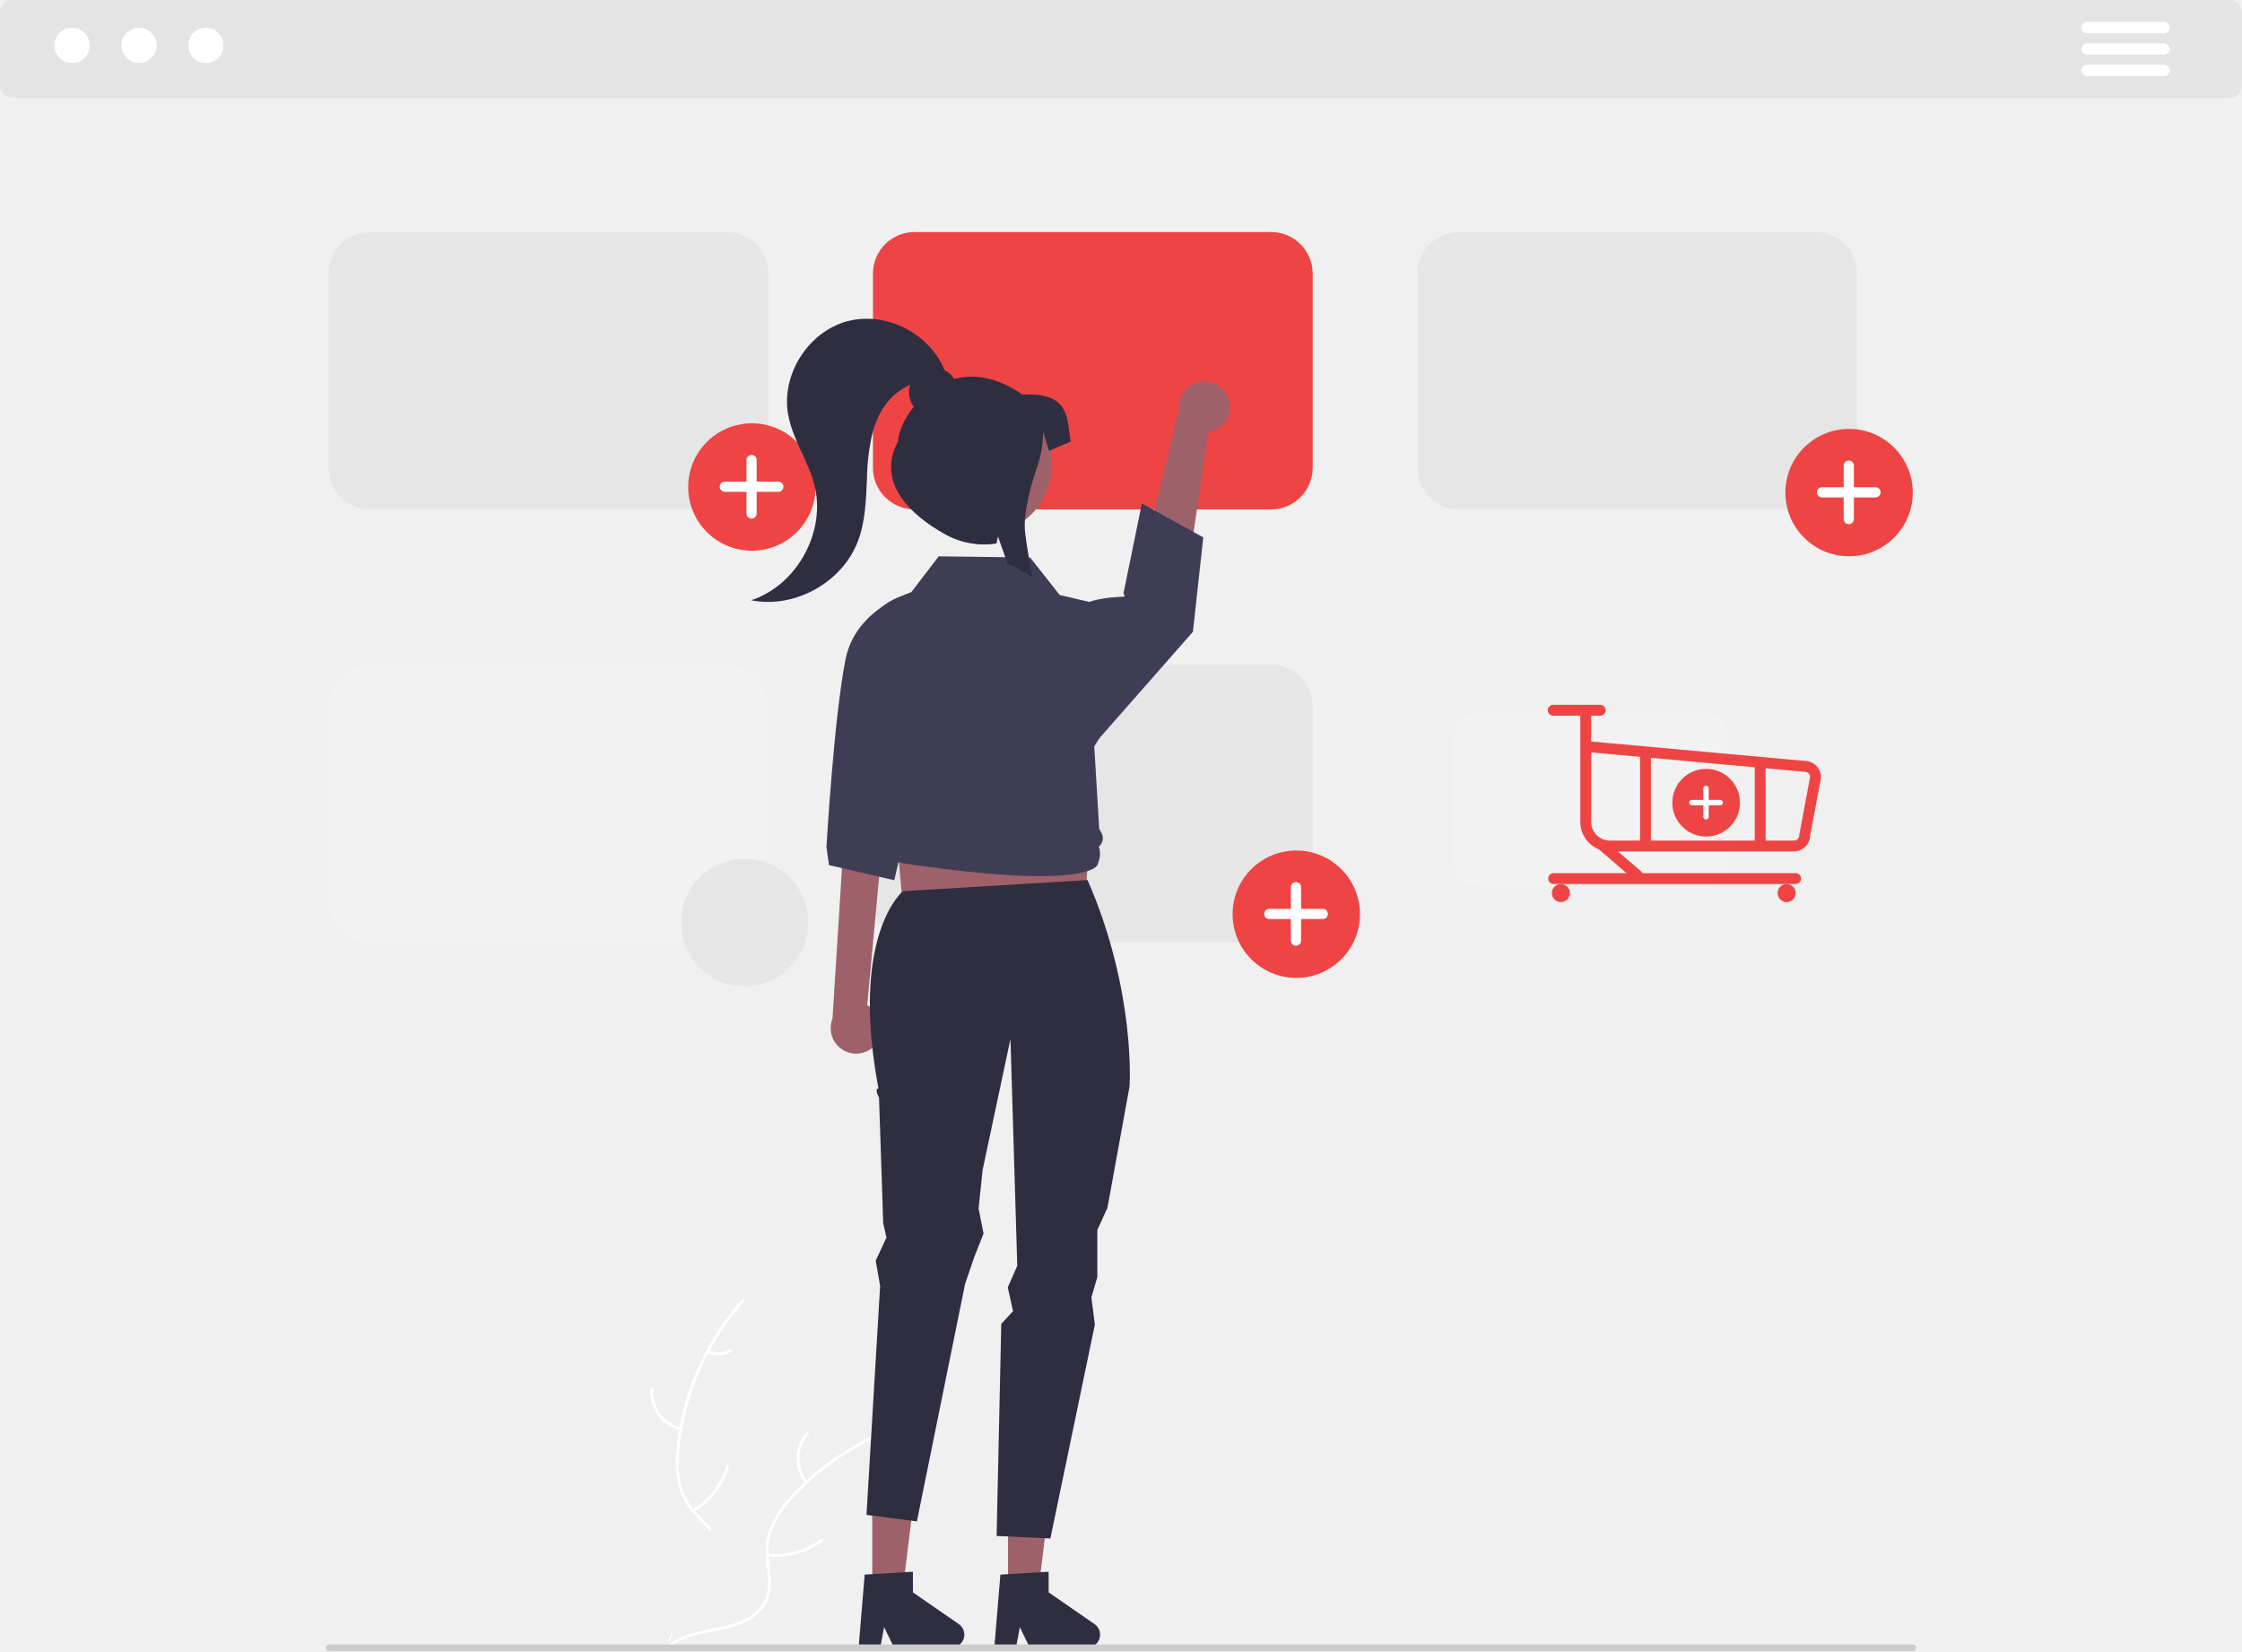
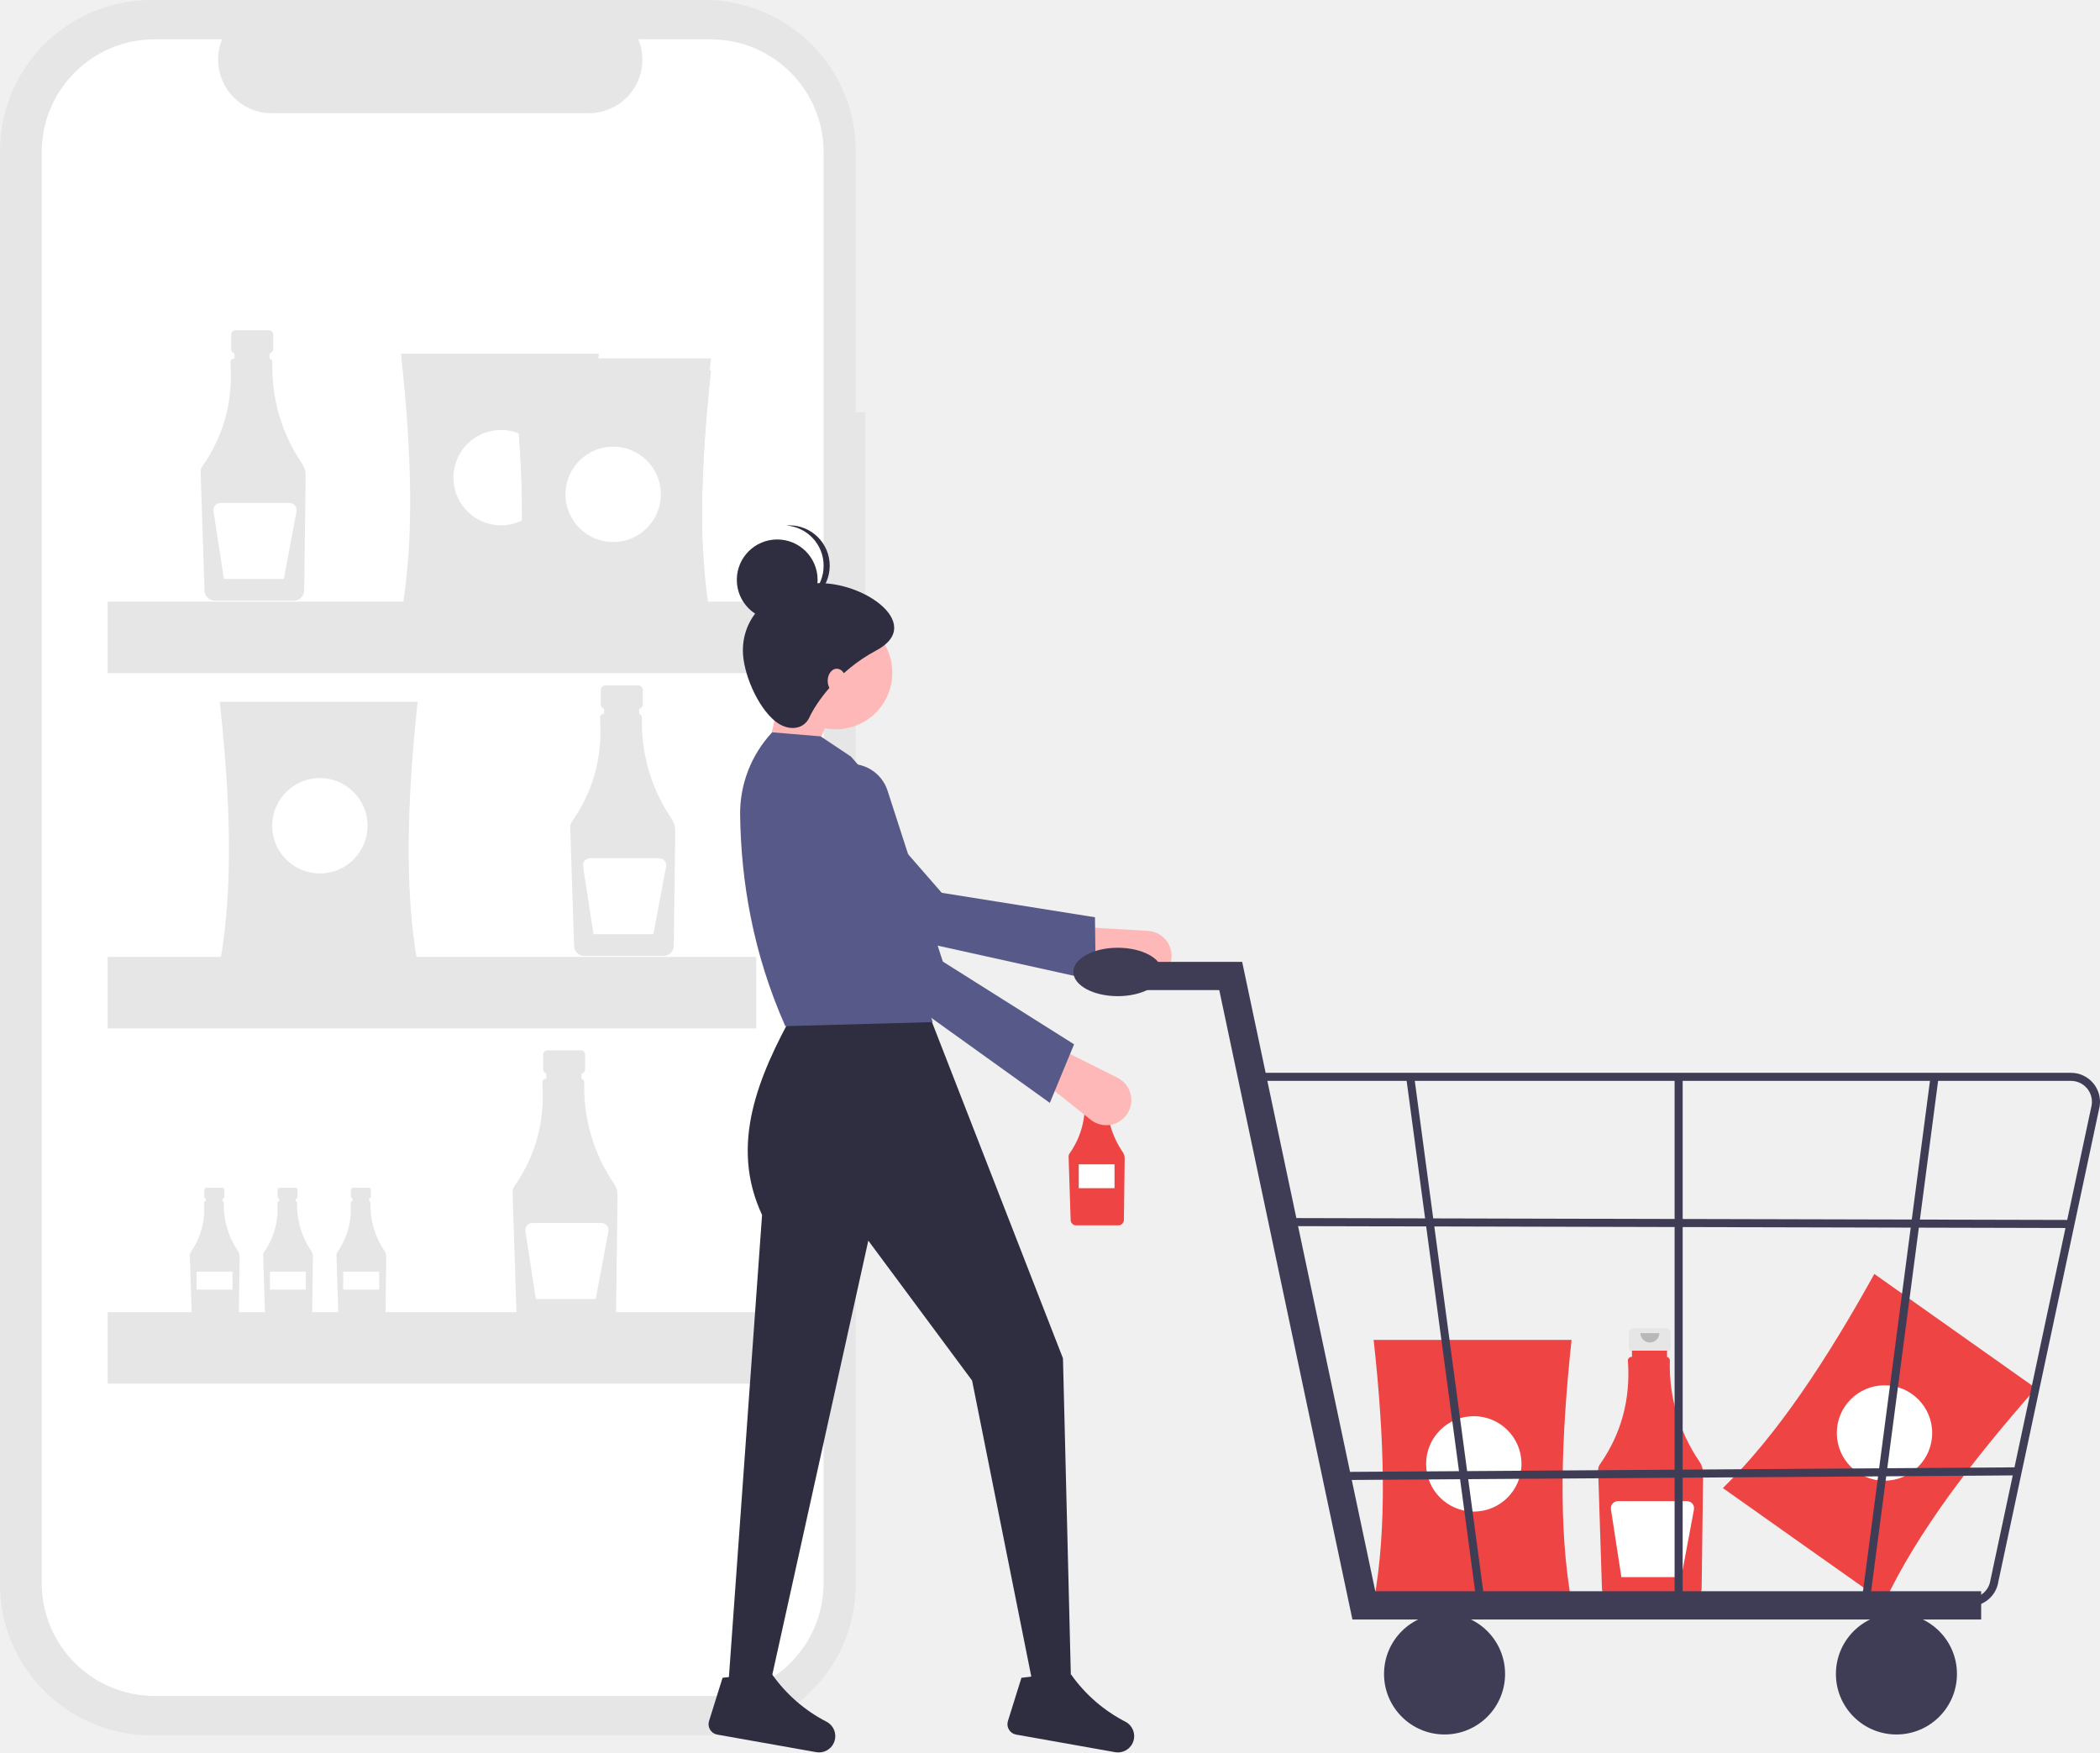
- <svg xmlns="http://www.w3.org/2000/svg" data-name="Layer 1" width="803.052" height="591.375" viewBox="0 0 803.052 591.375">
-   <path d="M997.078,189.375H202.922a4.453,4.453,0,0,1-4.448-4.448v-26.166a4.453,4.453,0,0,1,4.448-4.448H997.078a4.453,4.453,0,0,1,4.448,4.448V184.927A4.453,4.453,0,0,1,997.078,189.375Z" transform="translate(-198.4738 -154.3125)" fill="#e4e4e4" />
-   <circle id="a35e044f-57c7-4e60-ba2c-0b63f07d3a91" data-name="a7a88a4d-66b2-4c09-a29b-e65e87e57a01" cx="25.815" cy="16.255" r="6.316" fill="#fff" />
-   <circle id="b8ca9947-3ca9-4995-aa34-7c8526cbf832" data-name="ecd091ab-fa27-42b2-b94f-bd1073aab054" cx="49.787" cy="16.255" r="6.316" fill="#fff" />
-   <circle id="a31b64b8-966e-40be-99c3-e775622dac5b" data-name="a332723e-32dc-4e13-8ae5-d2643a7feb7f" cx="73.76" cy="16.255" r="6.316" fill="#fff" />
-   <path d="M973.591,166.221H945.987a2.045,2.045,0,0,1,0-4.089h27.604a2.045,2.045,0,0,1,.008,4.089Z" transform="translate(-198.4738 -154.3125)" fill="#fff" />
-   <path d="M973.591,173.889H945.987a2.045,2.045,0,0,1,0-4.089h27.604a2.045,2.045,0,0,1,.008,4.089Z" transform="translate(-198.4738 -154.3125)" fill="#fff" />
-   <path d="M973.591,181.556H945.987a2.045,2.045,0,0,1,0-4.09h27.604a2.045,2.045,0,0,1,.008,4.09Z" transform="translate(-198.4738 -154.3125)" fill="#fff" />
-   <path d="M424.917,674.276c2.922-23.498,17.485-46.651,39.895-54.298a109.098,109.098,0,0,0,.005,74.904c3.444,9.315,8.244,19.316,5.004,28.704-2.015,5.841-6.946,10.311-12.457,13.105-5.511,2.794-11.628,4.126-17.668,5.432l-1.189.983C428.92,721.456,421.995,697.775,424.917,674.276Z" transform="translate(-198.4738 -154.3125)" fill="#f0f0f0" />
-   <path d="M465.034,620.423a93.25,93.25,0,0,0-23.182,52.481,40.156,40.156,0,0,0,.457,12.574,23.032,23.032,0,0,0,5.728,10.683c2.582,2.837,5.551,5.439,7.399,8.854a14.102,14.102,0,0,1,.689,11.513c-1.631,4.678-4.846,8.491-8.119,12.111-3.634,4.019-7.473,8.135-9.018,13.463-.187.646-1.178.317-.991-.327,2.688-9.27,11.686-14.535,15.977-22.884,2.002-3.896,2.843-8.419.966-12.531-1.642-3.596-4.701-6.283-7.34-9.132a24.577,24.577,0,0,1-5.99-10.237,37.123,37.123,0,0,1-.939-12.51,90.469,90.469,0,0,1,6.607-27.493A94.904,94.904,0,0,1,464.344,619.641c.446-.5,1.134.286.691.783Z" transform="translate(-198.4738 -154.3125)" fill="#fff" />
-   <path d="M442.134,666.589A13.991,13.991,0,0,1,431.484,651.933a.522.522,0,0,1,1.043.052,12.955,12.955,0,0,0,9.934,13.612C443.114,665.753,442.783,666.743,442.134,666.589Z" transform="translate(-198.4738 -154.3125)" fill="#fff" />
-   <path d="M446.539,694.895a26.965,26.965,0,0,0,12.042-15.53c.189-.645,1.18-.317.991.327a28.048,28.048,0,0,1-12.563,16.135C446.43,696.17,445.964,695.236,446.539,694.895Z" transform="translate(-198.4738 -154.3125)" fill="#fff" />
-   <path d="M452.334,637.954a7.919,7.919,0,0,0,7.505-.381c.574-.35,1.04.584.469.932a8.874,8.874,0,0,1-8.301.44.539.539,0,0,1-.332-.659A.524.524,0,0,1,452.334,637.954Z" transform="translate(-198.4738 -154.3125)" fill="#fff" />
-   <path d="M533.121,661.949c-.352.229-.704.458-1.057.696a104.292,104.292,0,0,0-13.335,10.411c-.326.291-.652.59-.969.89a109.948,109.948,0,0,0-23.878,32.687,106.772,106.772,0,0,0-5.849,15.132c-2.158,7.161-3.928,15.097-8.2,20.954a18.318,18.318,0,0,1-1.427,1.762H439.8c-.088-.044-.176-.079-.264-.123l-1.541.07c.062-.273.132-.555.194-.828.035-.159.079-.317.114-.476.026-.106.053-.211.071-.308.009-.035.018-.07.026-.097.018-.097.044-.185.062-.273q.581-2.365,1.198-4.73c0-.009,0-.009.009-.018a156.995,156.995,0,0,1,13.212-34.686c.176-.326.352-.661.546-.987a101.885,101.885,0,0,1,9.152-13.881,90.071,90.071,0,0,1,5.998-6.861,74.901,74.901,0,0,1,18.743-14.04c13.846-7.311,29.877-10.112,44.674-5.646C532.373,661.712,532.743,661.826,533.121,661.949Z" transform="translate(-198.4738 -154.3125)" fill="#f0f0f0" />
-   <path d="M533.035,662.439A93.25,93.25,0,0,0,482.928,690.386a40.157,40.157,0,0,0-7.205,10.314,23.032,23.032,0,0,0-1.858,11.978c.354,3.819,1.158,7.685.577,11.524a14.103,14.103,0,0,1-6.381,9.607c-4.119,2.753-8.981,3.862-13.774,4.782-5.321,1.021-10.865,1.997-15.306,5.32-.538.403-1.132-.456-.594-.858,7.727-5.783,18.082-4.569,26.535-8.652,3.944-1.905,7.338-5.01,8.316-9.424.854-3.86.029-7.847-.363-11.711a24.577,24.577,0,0,1,1.38-11.78,37.125,37.125,0,0,1,6.782-10.553,90.47,90.47,0,0,1,21.828-17.973,94.904,94.904,0,0,1,30.09-11.561c.657-.13.733.911.08,1.041Z" transform="translate(-198.4738 -154.3125)" fill="#fff" />
-   <path d="M486.955,685.512a13.99,13.99,0,0,1,.321-18.113c.445-.502,1.247.166.801.669a12.955,12.955,0,0,0-.264,16.85C488.241,685.435,487.38,686.026,486.955,685.512Z" transform="translate(-198.4738 -154.3125)" fill="#fff" />
-   <path d="M473.43,710.765a26.966,26.966,0,0,0,18.965-5.15c.54-.401,1.133.458.594.858a28.048,28.048,0,0,1-19.746,5.319C472.575,711.718,472.765,710.691,473.43,710.765Z" transform="translate(-198.4738 -154.3125)" fill="#fff" />
-   <path d="M512.339,668.791a7.919,7.919,0,0,0,6.222,4.214c.669.066.479,1.092-.186,1.027a8.874,8.874,0,0,1-6.893-4.647.539.539,0,0,1,.132-.726.524.524,0,0,1,.726.132Z" transform="translate(-198.4738 -154.3125)" fill="#fff" />
-   <path d="M458.767,336.757H331.041a14.904,14.904,0,0,1-14.887-14.888V252.304A14.903,14.903,0,0,1,331.041,237.417H458.767a14.903,14.903,0,0,1,14.887,14.887v69.565A14.904,14.904,0,0,1,458.767,336.757Z" transform="translate(-198.4738 -154.3125)" fill="#e6e6e6" />
-   <path d="M653.767,336.757H526.041a14.904,14.904,0,0,1-14.887-14.888V252.304A14.903,14.903,0,0,1,526.041,237.417H653.767a14.903,14.903,0,0,1,14.887,14.887v69.565A14.904,14.904,0,0,1,653.767,336.757Z" transform="translate(-198.4738 -154.3125)" fill="#ef4444" />
-   <path d="M848.767,336.757H721.041a14.904,14.904,0,0,1-14.887-14.888V252.304A14.903,14.903,0,0,1,721.041,237.417H848.767a14.903,14.903,0,0,1,14.887,14.887v69.565A14.904,14.904,0,0,1,848.767,336.757Z" transform="translate(-198.4738 -154.3125)" fill="#e6e6e6" />
-   <path d="M458.767,491.757H331.041a14.904,14.904,0,0,1-14.887-14.888V407.304A14.903,14.903,0,0,1,331.041,392.417H458.767a14.903,14.903,0,0,1,14.887,14.887v69.565A14.904,14.904,0,0,1,458.767,491.757Z" transform="translate(-198.4738 -154.3125)" fill="#f2f2f2" />
-   <path d="M653.767,491.757H526.041a14.904,14.904,0,0,1-14.887-14.888V407.304A14.903,14.903,0,0,1,526.041,392.417H653.767a14.903,14.903,0,0,1,14.887,14.887v69.565A14.904,14.904,0,0,1,653.767,491.757Z" transform="translate(-198.4738 -154.3125)" fill="#e6e6e6" />
-   <g id="e3e4f7c8-e232-44d3-85d4-7e764218aef0" data-name="aa405d94-515b-444f-88dd-2c52df39214d">
-     <circle id="fcc64bf3-a6e1-406f-af2a-c5c9529d985b" data-name="ede3a9f0-5e02-4455-ac7e-751a5f8c3692" cx="464.312" cy="327.433" r="22.812" fill="#ef4444" />
-     <path id="a515bf60-7ad9-4961-925b-281b4504c434-355" data-name="ba039ca8-d148-45ed-9781-bacb7304e881" d="M672.258,479.83h-7.756v-7.756a1.825,1.825,0,0,0-1.825-1.825h0a1.825,1.825,0,0,0-1.825,1.825v7.756h-7.756a1.825,1.825,0,0,0-1.825,1.825h0a1.825,1.825,0,0,0,1.825,1.825h7.756v7.756a1.825,1.825,0,0,0,1.825,1.825h0a1.825,1.825,0,0,0,1.825-1.825V483.48h7.756a1.825,1.825,0,0,0,1.825-1.825h0a1.825,1.825,0,0,0-1.825-1.825h0Z" transform="translate(-198.4738 -154.3125)" fill="#fff" />
-   </g>
-   <g id="e103fff6-fe82-4519-942e-bf1bf1b0aca3" data-name="bbf41f8a-587e-4352-8304-6d86282586e3">
-     <circle id="add300b1-303e-47da-8a54-54886e1d1e76" data-name="e4c91425-bc08-43ed-9b2d-9a6452dd6ab0" cx="662.312" cy="176.433" r="22.812" fill="#ef4444" />
-     <path id="ac71a829-1528-4702-ba68-9cb7b8b12af7-356" data-name="b08e8960-896e-4763-a2dc-6c3da3e5d175" d="M870.258,328.83h-7.756v-7.756a1.825,1.825,0,0,0-1.825-1.825h0a1.825,1.825,0,0,0-1.825,1.825v7.756h-7.756a1.825,1.825,0,0,0-1.825,1.825h0a1.825,1.825,0,0,0,1.825,1.825h7.756v7.756a1.825,1.825,0,0,0,1.825,1.825h0a1.825,1.825,0,0,0,1.825-1.825V332.48h7.756a1.825,1.825,0,0,0,1.825-1.825h0a1.825,1.825,0,0,0-1.825-1.825h0Z" transform="translate(-198.4738 -154.3125)" fill="#fff" />
-   </g>
-   <g id="eec1f109-4866-4d4c-80db-d160015753dd" data-name="b77ad267-181d-433f-b31f-af61e58bf4a6">
-     <circle id="ad2802dd-75a3-400f-a980-dd7e255328e3" data-name="e8aef769-5476-47e9-8295-ae809767f9aa" cx="269.312" cy="174.433" r="22.812" fill="#ef4444" />
-     <path id="a152d324-d2c4-475a-92fe-001d0469b5e0-357" data-name="efbebd4e-dbd2-4103-8d2c-f0ca8346a3bf" d="M477.258,326.83h-7.756v-7.756a1.825,1.825,0,0,0-1.825-1.825h0a1.825,1.825,0,0,0-1.825,1.825h0v7.756h-7.756a1.825,1.825,0,0,0-1.825,1.825h0a1.825,1.825,0,0,0,1.825,1.825h7.756v7.756a1.825,1.825,0,0,0,1.825,1.825h0a1.825,1.825,0,0,0,1.825-1.825V330.48h7.756a1.825,1.825,0,0,0,1.825-1.825h0a1.825,1.825,0,0,0-1.825-1.825h0Z" transform="translate(-198.4738 -154.3125)" fill="#fff" />
-   </g>
-   <path d="M638.576,297.232a9.07,9.07,0,0,1-7.321,11.824l-10.548,72.001-17.303-8.451,17.404-71.87a9.119,9.119,0,0,1,17.768-3.504Z" transform="translate(-198.4738 -154.3125)" fill="#9e616a" />
-   <path d="M512.589,527.832a9.07,9.07,0,0,0-3.492-13.462l7.116-76.586-14.905,7.64-4.654,73.801a9.119,9.119,0,0,0,15.934,8.607Z" transform="translate(-198.4738 -154.3125)" fill="#9e616a" />
-   <polygon points="324.298 334.784 388.259 332.324 391.949 265.903 318.148 265.903 324.298 334.784" fill="#9e616a" />
-   <polygon points="312.427 569.355 323.357 569.354 328.556 527.197 312.425 527.197 312.427 569.355" fill="#9e616a" />
-   <path d="M508.19,718.276l17.278-1.031v7.403l16.426,11.345a4.624,4.624,0,0,1-2.627,8.429H518.697l-3.546-7.322-1.384,7.322h-7.756Z" transform="translate(-198.4738 -154.3125)" fill="#2f2e41" />
-   <polygon points="361.041 569.355 371.971 569.354 377.17 527.197 361.039 527.197 361.041 569.355" fill="#9e616a" />
-   <path d="M521.884,473.504s-19.138,15.45-8.763,70.628c-1.58.188.209,3.302.209,3.302l1.497,44.96,1.157,5.153-3.846,8.315,1.586,9.034-4.888,81.992,18.057,2.335L544.173,614.079l3.291-9.573,3.301-8.391-1.781-8.948,1.46-13.888,9.962-46.829,2.439,81.218-3.403,7.754,1.894,8.512-4.219,4.518-1.667,75.99,19.254.901,15.931-76.603-1.235-9.775,2.119-7.228V594.854l3.63-7.968,7.914-43.448s2.387-33.958-15.032-73.919Z" transform="translate(-198.4738 -154.3125)" fill="#2f2e41" />
-   <path d="M529.684,365.013s-24.172,4.78-28.337,25.395-6.845,67.263-6.845,67.263l.912,6.496,23.382,5.422,14.924-65.363Z" transform="translate(-198.4738 -154.3125)" fill="#3f3d56" />
-   <path d="M584.847,371.971s2.45-3.433,16.171-3.963c.565-.022-.135-1.143-.135-1.143l6.599-32.253,21.991,12.175-3.712,33.813L589.625,421.702Z" transform="translate(-198.4738 -154.3125)" fill="#3f3d56" />
-   <path d="M571.14,468.122c-10.353.001-25.936-1.142-49.396-4.625a7.165,7.165,0,0,1-6.014-5.999,5.424,5.424,0,0,1-.911-6.16l.022-.043-.532-.626a5.801,5.801,0,0,1-.387-7.011l-7.265-51.975a21.896,21.896,0,0,1,15.228-24.021l2.682-.835,10.142-13.266.2.002,32.561.433,10.567,13.418,17.081,4.028.044.26,3.966,22.914c2.062,11.918-2.668,16.606-8.706,27.086l1.772,29.434.804,1.461a3.959,3.959,0,0,1-.948,4.968,7.712,7.712,0,0,1,.105,4.772l-.418,1.381c.001.04-.111.601-1.013,1.286C589.099,466.239,584.43,468.122,571.14,468.122Z" transform="translate(-198.4738 -154.3125)" fill="#3f3d56" />
-   <path d="M556.804,718.276l17.278-1.031v7.403l16.426,11.345a4.624,4.624,0,0,1-2.627,8.429H567.311l-3.546-7.322-1.384,7.322h-7.756Z" transform="translate(-198.4738 -154.3125)" fill="#2f2e41" />
-   <circle cx="549.754" cy="320.563" r="25.527" transform="matrix(0.16018, -0.98709, 0.98709, 0.16018, -53.20484, 657.5572)" fill="#9e616a" />
-   <path d="M564.68,295.618c-9.356-6.435-17.595-7.415-24.363-5.59a8.897,8.897,0,0,0-3.559-3.16c-5.278-13.3-21.342-21.287-35.127-17.405-13.874,3.908-23.448,19.277-20.837,33.453,1.618,8.787,7.148,16.396,9.372,25.049,4.306,16.751-6.198,35.94-22.629,41.34,15.558,3.124,32.683-6.379,38.264-21.233,2.711-7.215,2.874-15.092,3.219-22.792a75.564,75.564,0,0,1,1.943-15.783,33.722,33.722,0,0,1,2.512-6.72A22.997,22.997,0,0,1,524.481,292.099a8.778,8.778,0,0,0,1.282,7.903c-3.648,4.571-5.635,9.513-5.635,12.473-7.579,13.853,3.259,25.751,17.112,33.331a28.381,28.381,0,0,0,18.133,3.161l.58-2.474.785,2.229,2.621,7.471q4.536,2.194,8.993,4.811c-1.129-5.301-2.042-10.593-2.671-15.767-.87-7.042,2.163-17.526,4.351-23.901a37.632,37.632,0,0,0,2.06-12.213v-.182l2.13,6.843,7.756-3.308C580.536,304.199,581.979,294.803,564.68,295.618Z" transform="translate(-198.4738 -154.3125)" fill="#2f2e41" />
-   <path d="M883.647,745.688H316.353a1.191,1.191,0,0,1,0-2.381H883.647a1.191,1.191,0,0,1,0,2.381Z" transform="translate(-198.4738 -154.3125)" fill="#ccc" />
-   <circle id="aeef577c-289f-4c95-850d-f6939249b5af" data-name="e4c91425-bc08-43ed-9b2d-9a6452dd6ab0" cx="266.704" cy="330.431" r="22.812" fill="#e6e6e6" />
-   <path d="M808.413,471.633H728.4a9.337,9.337,0,0,1-9.326-9.326V418.728a9.336,9.336,0,0,1,9.326-9.326h80.013a9.336,9.336,0,0,1,9.326,9.326v43.579A9.337,9.337,0,0,1,808.413,471.633Z" transform="translate(-198.4738 -154.3125)" fill="#f2f2f2" />
-   <g id="a3c861bb-19cc-462b-bc3a-1f29faec5e60" data-name="bc9af32e-f7cd-4c85-a4cc-5543d455b8de">
-     <circle id="a24c8b8a-c30a-477e-8412-dbddb638fe0a" data-name="b56288f5-6382-4006-aaf1-aded98dde780" cx="611.118" cy="287.504" r="12.115" fill="#ef4444" />
-     <path id="ac585bde-7a48-4e1f-a3d4-d671a5b024fe-358" data-name="b9aaef6b-2cfc-46ac-8dc0-30fdc28925de" d="M814.622,440.799h-4.119v-4.119a.969.969,0,0,0-.969-.969h0a.969.969,0,0,0-.969.969v4.119H804.446a.969.969,0,0,0-.969.969v0h0a.969.969,0,0,0,.969.969h4.119v4.119a.969.969,0,0,0,.969.969h0a.969.969,0,0,0,.969-.969v-4.119h4.119a.969.969,0,0,0,.969-.969v0h0a.969.969,0,0,0-.969-.969Z" transform="translate(-198.4738 -154.3125)" fill="#fff" />
-   </g>
-   <path d="M841.011,459.266h-65.938a10.568,10.568,0,0,1-10.556-10.556V409.35a1.945,1.945,0,0,1,3.89,0v10.541l76.591,6.962a5.841,5.841,0,0,1,5.737,5.834,1.946,1.946,0,0,1-.033.358l-3.86,20.585A5.841,5.841,0,0,1,841.011,459.266Zm-72.604-35.469V448.71a6.674,6.674,0,0,0,6.666,6.666h65.938a1.947,1.947,0,0,0,1.945-1.945,1.946,1.946,0,0,1,.033-.358l3.851-20.536a1.947,1.947,0,0,0-1.939-1.795c-.059,0-.117-.003-.176-.008Z" transform="translate(-198.4738 -154.3125)" fill="#ef4444" />
-   <circle cx="559.078" cy="319.863" r="3.241" fill="#ef4444" />
-   <circle cx="639.944" cy="319.863" r="3.241" fill="#ef4444" />
-   <path d="M841.659,470.934H754.958a1.945,1.945,0,0,1,0-3.89h86.701a1.945,1.945,0,0,1,0,3.89Z" transform="translate(-198.4738 -154.3125)" fill="#ef4444" />
-   <path d="M771.648,410.647H754.793a1.945,1.945,0,0,1,0-3.89H771.648a1.945,1.945,0,0,1,0,3.89Z" transform="translate(-198.4738 -154.3125)" fill="#ef4444" />
-   <path d="M785.169,469.944a1.937,1.937,0,0,1-1.266-.47l-12.783-10.985a1.945,1.945,0,1,1,2.535-2.95L786.437,466.524a1.945,1.945,0,0,1-1.268,3.42Z" transform="translate(-198.4738 -154.3125)" fill="#ef4444" />
-   <path d="M787.862,458.071a1.945,1.945,0,0,1-1.945-1.945V424.908a1.945,1.945,0,0,1,3.89,0v31.218a1.945,1.945,0,0,1-1.945,1.945Z" transform="translate(-198.4738 -154.3125)" fill="#ef4444" />
-   <path d="M828.944,458.071a1.945,1.945,0,0,1-1.945-1.945V427.501a1.945,1.945,0,0,1,3.89,0v28.625a1.945,1.945,0,0,1-1.945,1.945Z" transform="translate(-198.4738 -154.3125)" fill="#ef4444" />
+ <svg xmlns="http://www.w3.org/2000/svg" data-name="Layer 1" width="888" height="741.048" viewBox="0 0 888 741.048">
+   <path d="M521.896,253.856H517.864v-110.453a63.927,63.927,0,0,0-63.927-63.927H219.927A63.927,63.927,0,0,0,156,143.403V749.357A63.927,63.927,0,0,0,219.927,813.284H453.937a63.927,63.927,0,0,0,63.927-63.927V332.478h4.032Z" transform="translate(-156 -79.47583)" fill="#e6e6e6" />
+   <path d="M456.516,96.107h-30.546a22.681,22.681,0,0,1-21,31.247H270.91a22.681,22.681,0,0,1-21-31.247h-28.53a47.74,47.74,0,0,0-47.74,47.74V748.912a47.74,47.74,0,0,0,47.74,47.74H456.516a47.74,47.74,0,0,0,47.74-47.74V143.848A47.74,47.74,0,0,0,456.516,96.107Z" transform="translate(-156 -79.47583)" fill="#fff" />
+   <path d="M269.672,219.111H255.633a1.861,1.861,0,0,0-1.861,1.861v6.162a1.861,1.861,0,0,0,1.861,1.861h2.327v9.233h9.386v-9.233h2.327a1.861,1.861,0,0,0,1.861-1.861v-6.162A1.861,1.861,0,0,0,269.672,219.111Z" transform="translate(-156 -79.47583)" fill="#e6e6e6" />
+   <path d="M283.734,275.507a72.178,72.178,0,0,1-12.557-42.794,1.522,1.522,0,0,0-1.188-1.519v-2.663H255.162v2.626h-.204a1.521,1.521,0,0,0-1.519,1.523q0.0.055.004.111,1.752,24.425-11.833,43.808a4.193,4.193,0,0,0-.759,2.541l1.621,50.151a4.341,4.341,0,0,0,4.304,4.19h33.537a4.343,4.343,0,0,0,4.307-4.264l.625-48.693A8.788,8.788,0,0,0,283.734,275.507Z" transform="translate(-156 -79.47583)" fill="#e6e6e6" />
+   <path d="M278.425,292.166H249.234a2.997,2.997,0,0,0-2.962,3.453l4.411,28.673h25.33l5.358-28.577a2.997,2.997,0,0,0-2.946-3.549Z" transform="translate(-156 -79.47583)" fill="#fff" />
+   <path d="M425.957,369.345H411.917a1.861,1.861,0,0,0-1.861,1.861v6.162a1.861,1.861,0,0,0,1.861,1.861h2.327v9.233h9.386V379.23h2.327a1.861,1.861,0,0,0,1.861-1.861v-6.162A1.861,1.861,0,0,0,425.957,369.345Z" transform="translate(-156 -79.47583)" fill="#e6e6e6" />
+   <path d="M440.019,425.742a72.178,72.178,0,0,1-12.557-42.794,1.522,1.522,0,0,0-1.188-1.519V378.767H411.446v2.626h-.204a1.521,1.521,0,0,0-1.519,1.523q0.0.055.004.111,1.752,24.425-11.833,43.808a4.193,4.193,0,0,0-.759,2.541l1.621,50.151a4.341,4.341,0,0,0,4.304,4.19h33.537a4.343,4.343,0,0,0,4.307-4.264l.625-48.693A8.788,8.788,0,0,0,440.019,425.742Z" transform="translate(-156 -79.47583)" fill="#e6e6e6" />
+   <path d="M434.71,442.401H405.518a2.997,2.997,0,0,0-2.962,3.453l4.411,28.673h25.33l5.358-28.577a2.997,2.997,0,0,0-2.946-3.549Z" transform="translate(-156 -79.47583)" fill="#fff" />
+   <path d="M249.935,581.733h-6.659a.883.883,0,0,0-.883.883v2.923a.883.883,0,0,0,.883.883h1.104v4.38h4.452v-4.38H249.935a.883.883,0,0,0,.883-.883v-2.923A.883.883,0,0,0,249.935,581.733Z" transform="translate(-156 -79.47583)" fill="#e6e6e6" />
+   <path d="M256.605,608.484a34.237,34.237,0,0,1-5.956-20.299.722.722,0,0,0-.564-.721v-1.263H243.052v1.245h-.097a.722.722,0,0,0-.721.723q0,.026.002.053a31.246,31.246,0,0,1-5.613,20.78,1.989,1.989,0,0,0-.36,1.205l.769,23.789a2.059,2.059,0,0,0,2.042,1.988h15.908a2.06,2.06,0,0,0,2.043-2.023l.296-23.097A4.168,4.168,0,0,0,256.605,608.484Z" transform="translate(-156 -79.47583)" fill="#e6e6e6" />
+   <rect x="83.137" y="537.753" width="15.179" height="7.59" fill="#fff" />
+   <path d="M280.935,581.733h-6.659a.883.883,0,0,0-.883.883v2.923a.883.883,0,0,0,.883.883h1.104v4.38h4.452v-4.38H280.935a.883.883,0,0,0,.883-.883v-2.923A.883.883,0,0,0,280.935,581.733Z" transform="translate(-156 -79.47583)" fill="#e6e6e6" />
+   <path d="M287.605,608.484a34.237,34.237,0,0,1-5.956-20.299.722.722,0,0,0-.564-.721v-1.263H274.052v1.245h-.097a.722.722,0,0,0-.721.723q0,.026.002.053a31.246,31.246,0,0,1-5.613,20.78,1.989,1.989,0,0,0-.36,1.205l.769,23.789a2.059,2.059,0,0,0,2.042,1.988h15.908a2.06,2.06,0,0,0,2.043-2.023l.296-23.097A4.168,4.168,0,0,0,287.605,608.484Z" transform="translate(-156 -79.47583)" fill="#e6e6e6" />
+   <rect x="114.137" y="537.753" width="15.179" height="7.59" fill="#fff" />
+   <path d="M311.935,581.733h-6.659a.883.883,0,0,0-.883.883v2.923a.883.883,0,0,0,.883.883h1.104v4.38h4.452v-4.38H311.935a.883.883,0,0,0,.883-.883v-2.923A.883.883,0,0,0,311.935,581.733Z" transform="translate(-156 -79.47583)" fill="#e6e6e6" />
+   <path d="M318.605,608.484a34.237,34.237,0,0,1-5.956-20.299.722.722,0,0,0-.564-.721v-1.263H305.052v1.245h-.097a.722.722,0,0,0-.721.723q0,.026.002.053a31.246,31.246,0,0,1-5.613,20.78,1.989,1.989,0,0,0-.36,1.205l.769,23.789a2.059,2.059,0,0,0,2.042,1.988h15.908a2.06,2.06,0,0,0,2.043-2.023l.296-23.097A4.168,4.168,0,0,0,318.605,608.484Z" transform="translate(-156 -79.47583)" fill="#e6e6e6" />
+   <rect x="145.137" y="537.753" width="15.179" height="7.59" fill="#fff" />
+   <path d="M401.567,523.613H387.528a1.861,1.861,0,0,0-1.861,1.861v6.162a1.861,1.861,0,0,0,1.861,1.861h2.327v9.233h9.386v-9.233h2.327a1.861,1.861,0,0,0,1.861-1.861v-6.162A1.861,1.861,0,0,0,401.567,523.613Z" transform="translate(-156 -79.47583)" fill="#e6e6e6" />
+   <path d="M415.629,580.01a72.178,72.178,0,0,1-12.557-42.794,1.522,1.522,0,0,0-1.188-1.519v-2.663H387.057v2.626h-.204a1.521,1.521,0,0,0-1.519,1.523q0.0.055.004.111,1.752,24.425-11.833,43.808a4.193,4.193,0,0,0-.759,2.541l1.621,50.151a4.341,4.341,0,0,0,4.304,4.19h33.537a4.343,4.343,0,0,0,4.307-4.264l.625-48.693A8.788,8.788,0,0,0,415.629,580.01Z" transform="translate(-156 -79.47583)" fill="#e6e6e6" />
+   <path d="M410.32,596.668H381.129a2.997,2.997,0,0,0-2.962,3.453l4.411,28.673h25.33l5.358-28.577a2.997,2.997,0,0,0-2.946-3.549Z" transform="translate(-156 -79.47583)" fill="#fff" />
+   <path d="M409.232,339.938H325.544c5.851-31.633,4.505-69.832,0-110.911h83.688C404.847,270.107,403.536,308.305,409.232,339.938Z" transform="translate(-156 -79.47583)" fill="#e6e6e6" />
+   <circle cx="211.892" cy="201.982" r="20.166" fill="#fff" />
+   <path d="M332.602,487.148H248.914c5.851-31.633,4.505-69.832,0-110.911H332.602C328.217,417.316,326.907,455.515,332.602,487.148Z" transform="translate(-156 -79.47583)" fill="#e6e6e6" />
+   <circle cx="135.262" cy="349.192" r="20.166" fill="#fff" />
+   <path d="M456.621,346.996H372.933c5.851-31.633,4.505-69.832,0-110.911h83.688C452.236,277.165,450.926,315.363,456.621,346.996Z" transform="translate(-156 -79.47583)" fill="#e6e6e6" />
+   <circle cx="259.281" cy="209.04" r="20.166" fill="#fff" />
+   <path d="M456.621,341.955H372.933c5.851-31.633,4.505-69.832,0-110.911h83.688C452.236,272.123,450.926,310.322,456.621,341.955Z" transform="translate(-156 -79.47583)" fill="#e6e6e6" />
+   <circle cx="259.281" cy="203.998" r="20.166" fill="#fff" />
+   <path d="M456.621,346.996H372.933c5.851-31.633,4.505-69.832,0-110.911h83.688C452.236,277.165,450.926,315.363,456.621,346.996Z" transform="translate(-156 -79.47583)" fill="#e6e6e6" />
+   <circle cx="259.281" cy="209.04" r="20.166" fill="#fff" />
+   <rect x="45.525" y="254.413" width="274.254" height="30.249" fill="#e6e6e6" />
+   <rect x="45.525" y="404.647" width="274.254" height="30.249" fill="#e6e6e6" />
+   <rect x="45.525" y="554.882" width="274.254" height="30.249" fill="#e6e6e6" />
+   <path d="M952.855,757.075l-68.325-48.326c23.044-22.448,44.002-54.411,64.046-90.551l68.325,48.326C989.599,697.53,966.471,727.96,952.855,757.075Z" transform="translate(-156 -79.47583)" fill="#ef4444" />
+   <circle cx="796.873" cy="605.982" r="20.166" fill="#fff" />
+   <path d="M623.262,536.554h-7.5a.994.994,0,0,0-.994.994v3.292a.994.994,0,0,0,.994.994h1.243v4.932h5.014v-4.932h1.243a.994.994,0,0,0,.994-.994v-3.292A.994.994,0,0,0,623.262,536.554Z" transform="translate(-156 -79.47583)" fill="#e6e6e6" />
+   <path d="M630.774,566.682a38.558,38.558,0,0,1-6.708-22.861.813.813,0,0,0-.635-.812v-1.422h-7.921v1.403h-.109a.813.813,0,0,0-.812.814q0,.03.002.059a35.189,35.189,0,0,1-6.322,23.403,2.24,2.24,0,0,0-.405,1.357l.866,26.792a2.319,2.319,0,0,0,2.299,2.238h17.916a2.32,2.32,0,0,0,2.301-2.278l.334-26.012A4.695,4.695,0,0,0,630.774,566.682Z" transform="translate(-156 -79.47583)" fill="#ef4444" />
+   <path d="M621.699,537.627a2.145,2.145,0,0,1-4.291,0" transform="translate(-156 -79.47583)" opacity="0.2" style="isolation:isolate" />
+   <rect x="456.161" y="492.368" width="15.124" height="10.083" fill="#fff" />
+   <path d="M860.602,641.218H846.563a1.861,1.861,0,0,0-1.861,1.861v6.162a1.861,1.861,0,0,0,1.861,1.861h2.327v9.233h9.386v-9.233h2.327a1.861,1.861,0,0,0,1.861-1.861V643.079A1.861,1.861,0,0,0,860.602,641.218Z" transform="translate(-156 -79.47583)" fill="#e6e6e6" />
+   <path d="M874.664,697.615a72.178,72.178,0,0,1-12.557-42.794,1.522,1.522,0,0,0-1.188-1.519v-2.663H846.092v2.626h-.204a1.521,1.521,0,0,0-1.519,1.523q0.0.055.004.111,1.752,24.425-11.833,43.808a4.193,4.193,0,0,0-.759,2.541l1.621,50.151a4.341,4.341,0,0,0,4.304,4.19h33.537a4.343,4.343,0,0,0,4.307-4.264l.625-48.693A8.788,8.788,0,0,0,874.664,697.615Z" transform="translate(-156 -79.47583)" fill="#ef4444" />
+   <path d="M857.676,643.226a4.016,4.016,0,0,1-8.031,0" transform="translate(-156 -79.47583)" opacity="0.2" style="isolation:isolate" />
+   <path d="M869.355,714.273H840.164a2.997,2.997,0,0,0-2.962,3.453l4.411,28.673h25.33l5.358-28.577a2.997,2.997,0,0,0-2.946-3.549Z" transform="translate(-156 -79.47583)" fill="#fff" />
+   <path d="M820.546,756.996H736.858c5.851-31.633,4.505-69.832,0-110.911H820.546C816.161,687.164,814.851,725.362,820.546,756.996Z" transform="translate(-156 -79.47583)" fill="#ef4444" />
+   <circle cx="623.206" cy="619.039" r="20.166" fill="#fff" />
+   <polygon points="322.243 328.466 341.03 326.758 352.986 297.724 331.637 285.768 322.243 328.466" fill="#ffb8b8" />
+   <path d="M650.66,487.65v0a10.593,10.593,0,0,0-9.202-14.517l-29.17-1.739-4.295,14.282,30.029,8.247A10.593,10.593,0,0,0,650.66,487.65Z" transform="translate(-156 -79.47583)" fill="#ffb8b8" />
+   <path d="M619.339,494.163l-.321-26.8-64.793-10.339L504.31,399.777a16.338,16.338,0,0,0-21.294-2.912l0,0a16.338,16.338,0,0,0-2.846,24.922l41.18,50.678Z" transform="translate(-156 -79.47583)" fill="#575a89" />
+   <path d="M463.726,795.643h17.079L523.168,604.109l43.887,59.169,25.619,128.095h16.225l-3.416-137.488-57.216-146.882H491.906c-15.402,27.874-27.485,56.608-13.663,86.251Z" transform="translate(-156 -79.47583)" fill="#2f2e41" />
+   <path d="M582.204,807.276a4.457,4.457,0,0,0,3.476,5.718l41.793,7.417a6.876,6.876,0,0,0,7.801-4.713h0a6.834,6.834,0,0,0-3.342-8.126,63.902,63.902,0,0,1-23.048-20.038c-4.593,4.277-9.727,3.875-15.179.723l-5.782.723Z" transform="translate(-156 -79.47583)" fill="#2f2e41" />
+   <path d="M455.818,807.276a4.457,4.457,0,0,0,3.476,5.718l41.793,7.417a6.876,6.876,0,0,0,7.801-4.713h0a6.834,6.834,0,0,0-3.342-8.126,63.902,63.902,0,0,1-23.048-20.038c-4.593,4.277-9.727,3.875-15.179.723l-5.782.723Z" transform="translate(-156 -79.47583)" fill="#2f2e41" />
+   <circle cx="353.413" cy="284.487" r="23.911" fill="#ffb8b8" />
+   <path d="M488.064,513.407,550.403,511.699l-18.308-57.62c11.377-18.239-.073-36.46-16.278-54.677l-12.809-8.54-20.495-1.708h0a50.314,50.314,0,0,0-13.549,35.05C469.369,452.032,474.297,482.324,488.064,513.407Z" transform="translate(-156 -79.47583)" fill="#575a89" />
+   <path d="M631.291,552.192h0a10.593,10.593,0,0,0-2.749-16.966L602.409,522.151l-9.567,11.441,24.363,19.395A10.593,10.593,0,0,0,631.291,552.192Z" transform="translate(-156 -79.47583)" fill="#ffb8b8" />
+   <path d="M599.933,545.858l10.248-24.765-55.502-34.994-23.37-72.268a16.338,16.338,0,0,0-18.432-11.054h0a16.338,16.338,0,0,0-12.421,21.793l17.923,62.791Z" transform="translate(-156 -79.47583)" fill="#575a89" />
+   <path d="M470.13,354.569c0,9.304,6.042,23.712,13.663,29.889,5.128,4.156,11.905,3.981,14.517-1.708,2.68-5.836,11.919-19.552,28.181-28.181,21.678-11.503-7.688-31.182-28.181-28.181C482.911,328.643,470.13,339.005,470.13,354.569Z" transform="translate(-156 -79.47583)" fill="#2f2e41" />
+   <circle cx="328.648" cy="245.205" r="17.079" fill="#2f2e41" />
+   <path d="M504.289,318.703a17.069,17.069,0,0,0-15.798-17.015c.424-.032.849-.065,1.281-.065a17.079,17.079,0,0,1,0,34.159c-.432,0-.857-.033-1.281-.065A17.069,17.069,0,0,0,504.289,318.703Z" transform="translate(-156 -79.47583)" fill="#2f2e41" />
+   <ellipse cx="353.84" cy="287.903" rx="3.843" ry="5.124" fill="#ffb8b8" />
+   <polygon points="837.751 684.845 571.879 684.845 515.578 418.694 467.529 418.694 467.529 406.752 525.258 406.752 581.559 672.902 837.751 672.902 837.751 684.845" fill="#3f3d56" />
+   <circle cx="610.841" cy="707.877" r="25.591" fill="#3f3d56" />
+   <circle cx="801.923" cy="707.877" r="25.591" fill="#3f3d56" />
+   <path d="M988.903,758.697H730.225L684.584,533.145h347.151a12.265,12.265,0,0,1,12.116,14.167l-42.833,201.025A12.204,12.204,0,0,1,988.903,758.697Zm-255.869-3.412H988.903a8.806,8.806,0,0,0,8.742-7.477l42.833-201.025a8.85,8.85,0,0,0-8.744-10.225H688.726Z" transform="translate(-156 -79.47583)" fill="#3f3d56" />
+   <polygon points="624.513 678.499 594.623 455.653 597.989 455.097 627.879 677.943 624.513 678.499" fill="#3f3d56" />
+   <polygon points="790.712 676.788 787.343 676.242 816.36 455.102 819.729 455.648 790.712 676.788" fill="#3f3d56" />
+   <rect x="708.115" y="455.375" width="3.412" height="222.846" fill="#3f3d56" />
+   <rect x="865.451" y="431.522" width="3.412" height="330.296" transform="translate(112.3889 1382.904) rotate(-89.86127)" fill="#3f3d56" />
+   <rect x="718.838" y="700.962" width="290.178" height="3.412" transform="translate(-160.7831 -73.5538) rotate(-0.39166)" fill="#3f3d56" />
+   <ellipse cx="472.648" cy="411.017" rx="18.767" ry="10.237" fill="#3f3d56" />
</svg>
